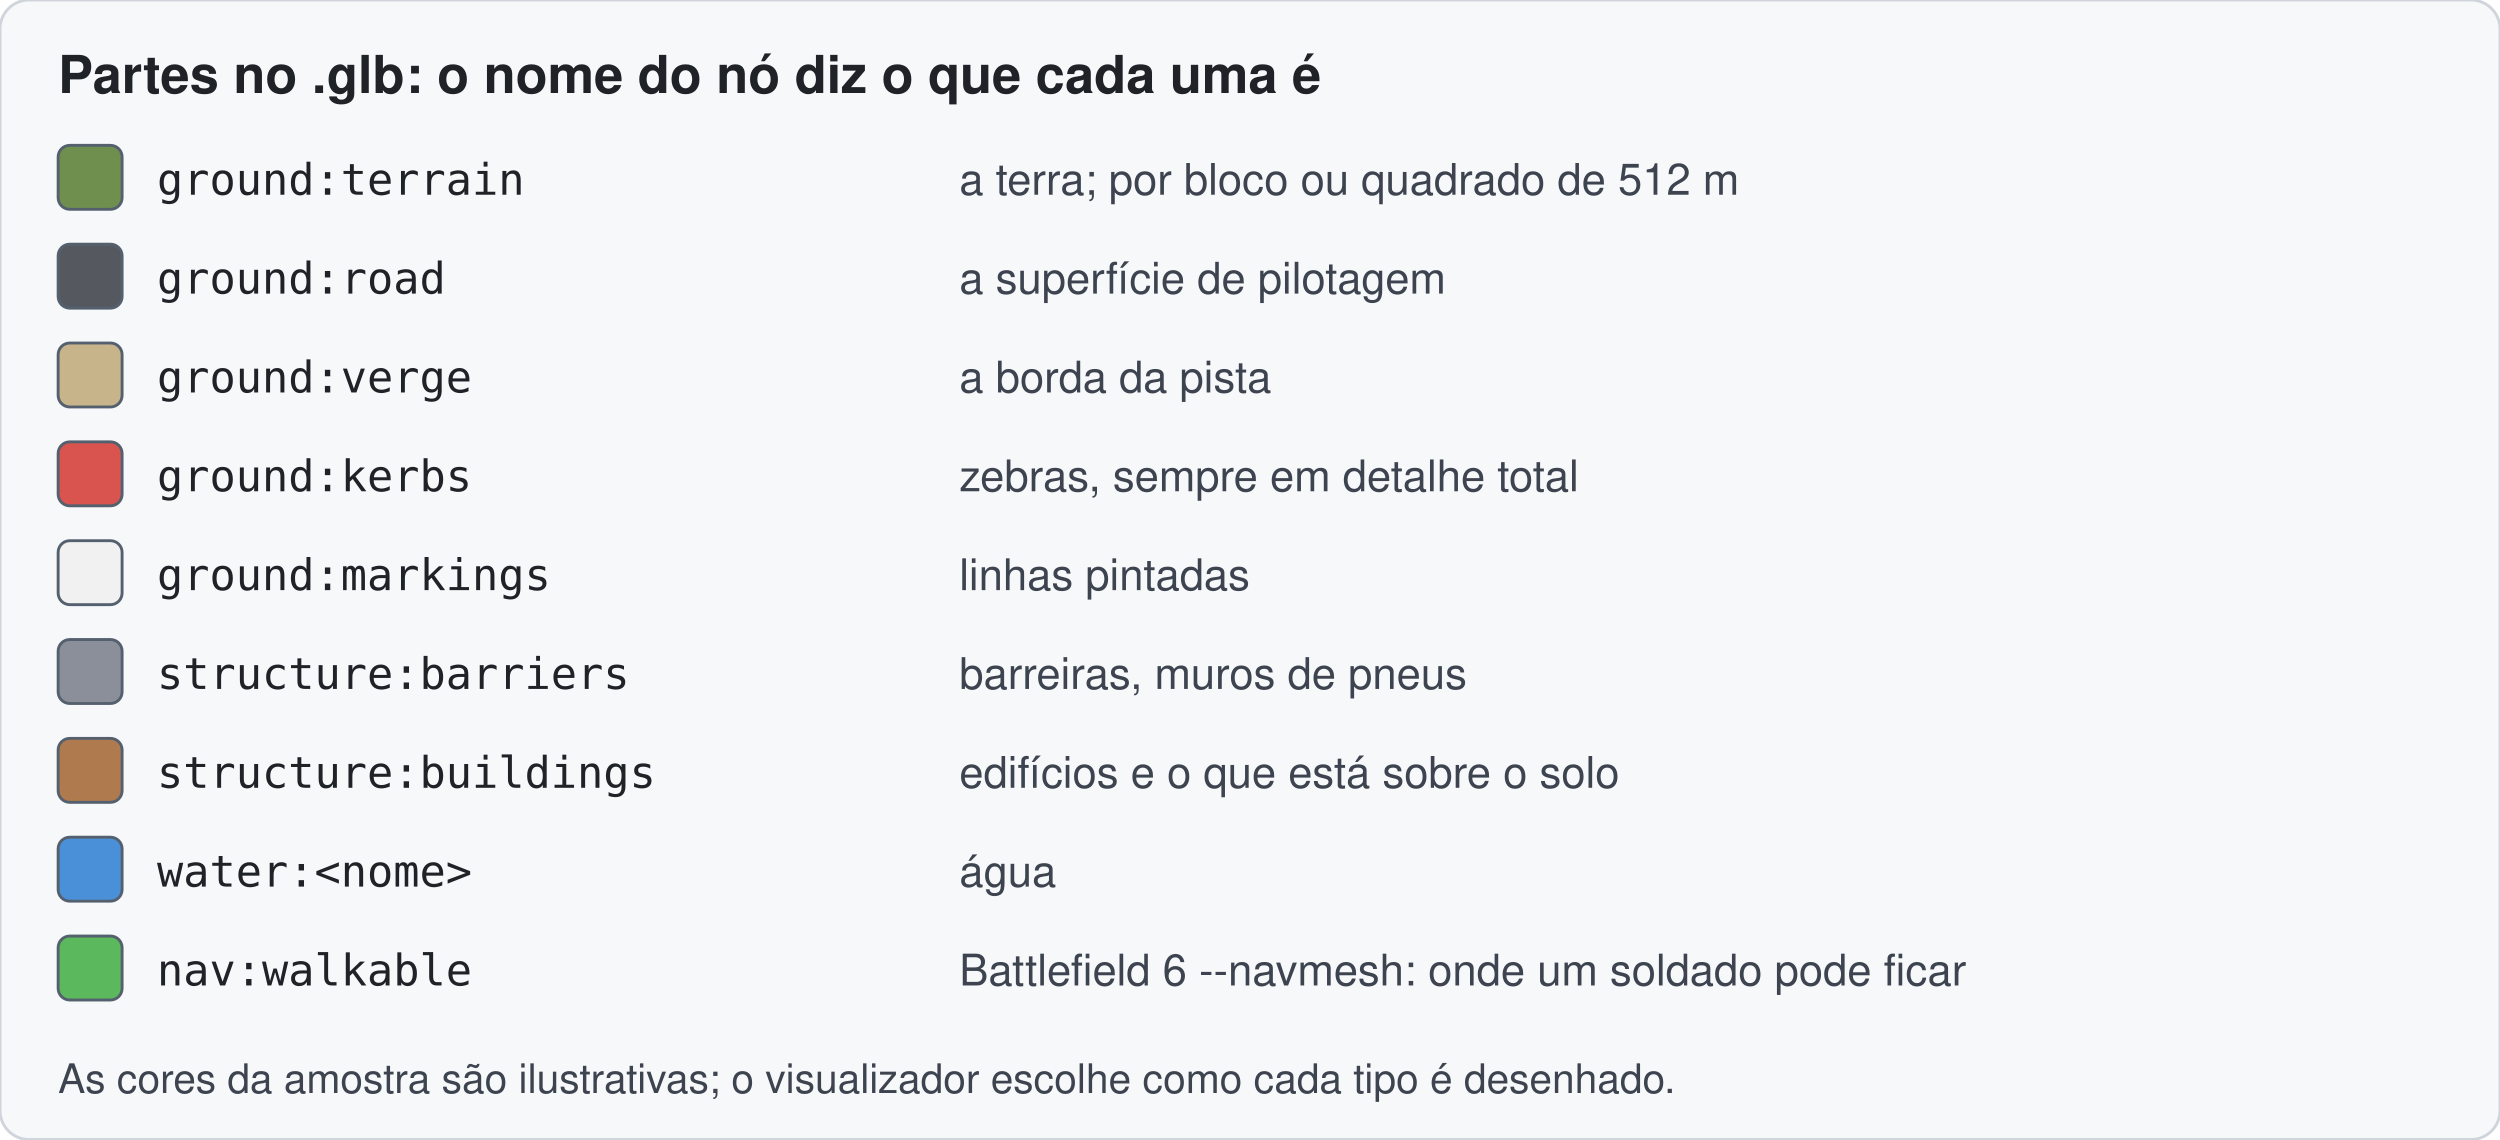
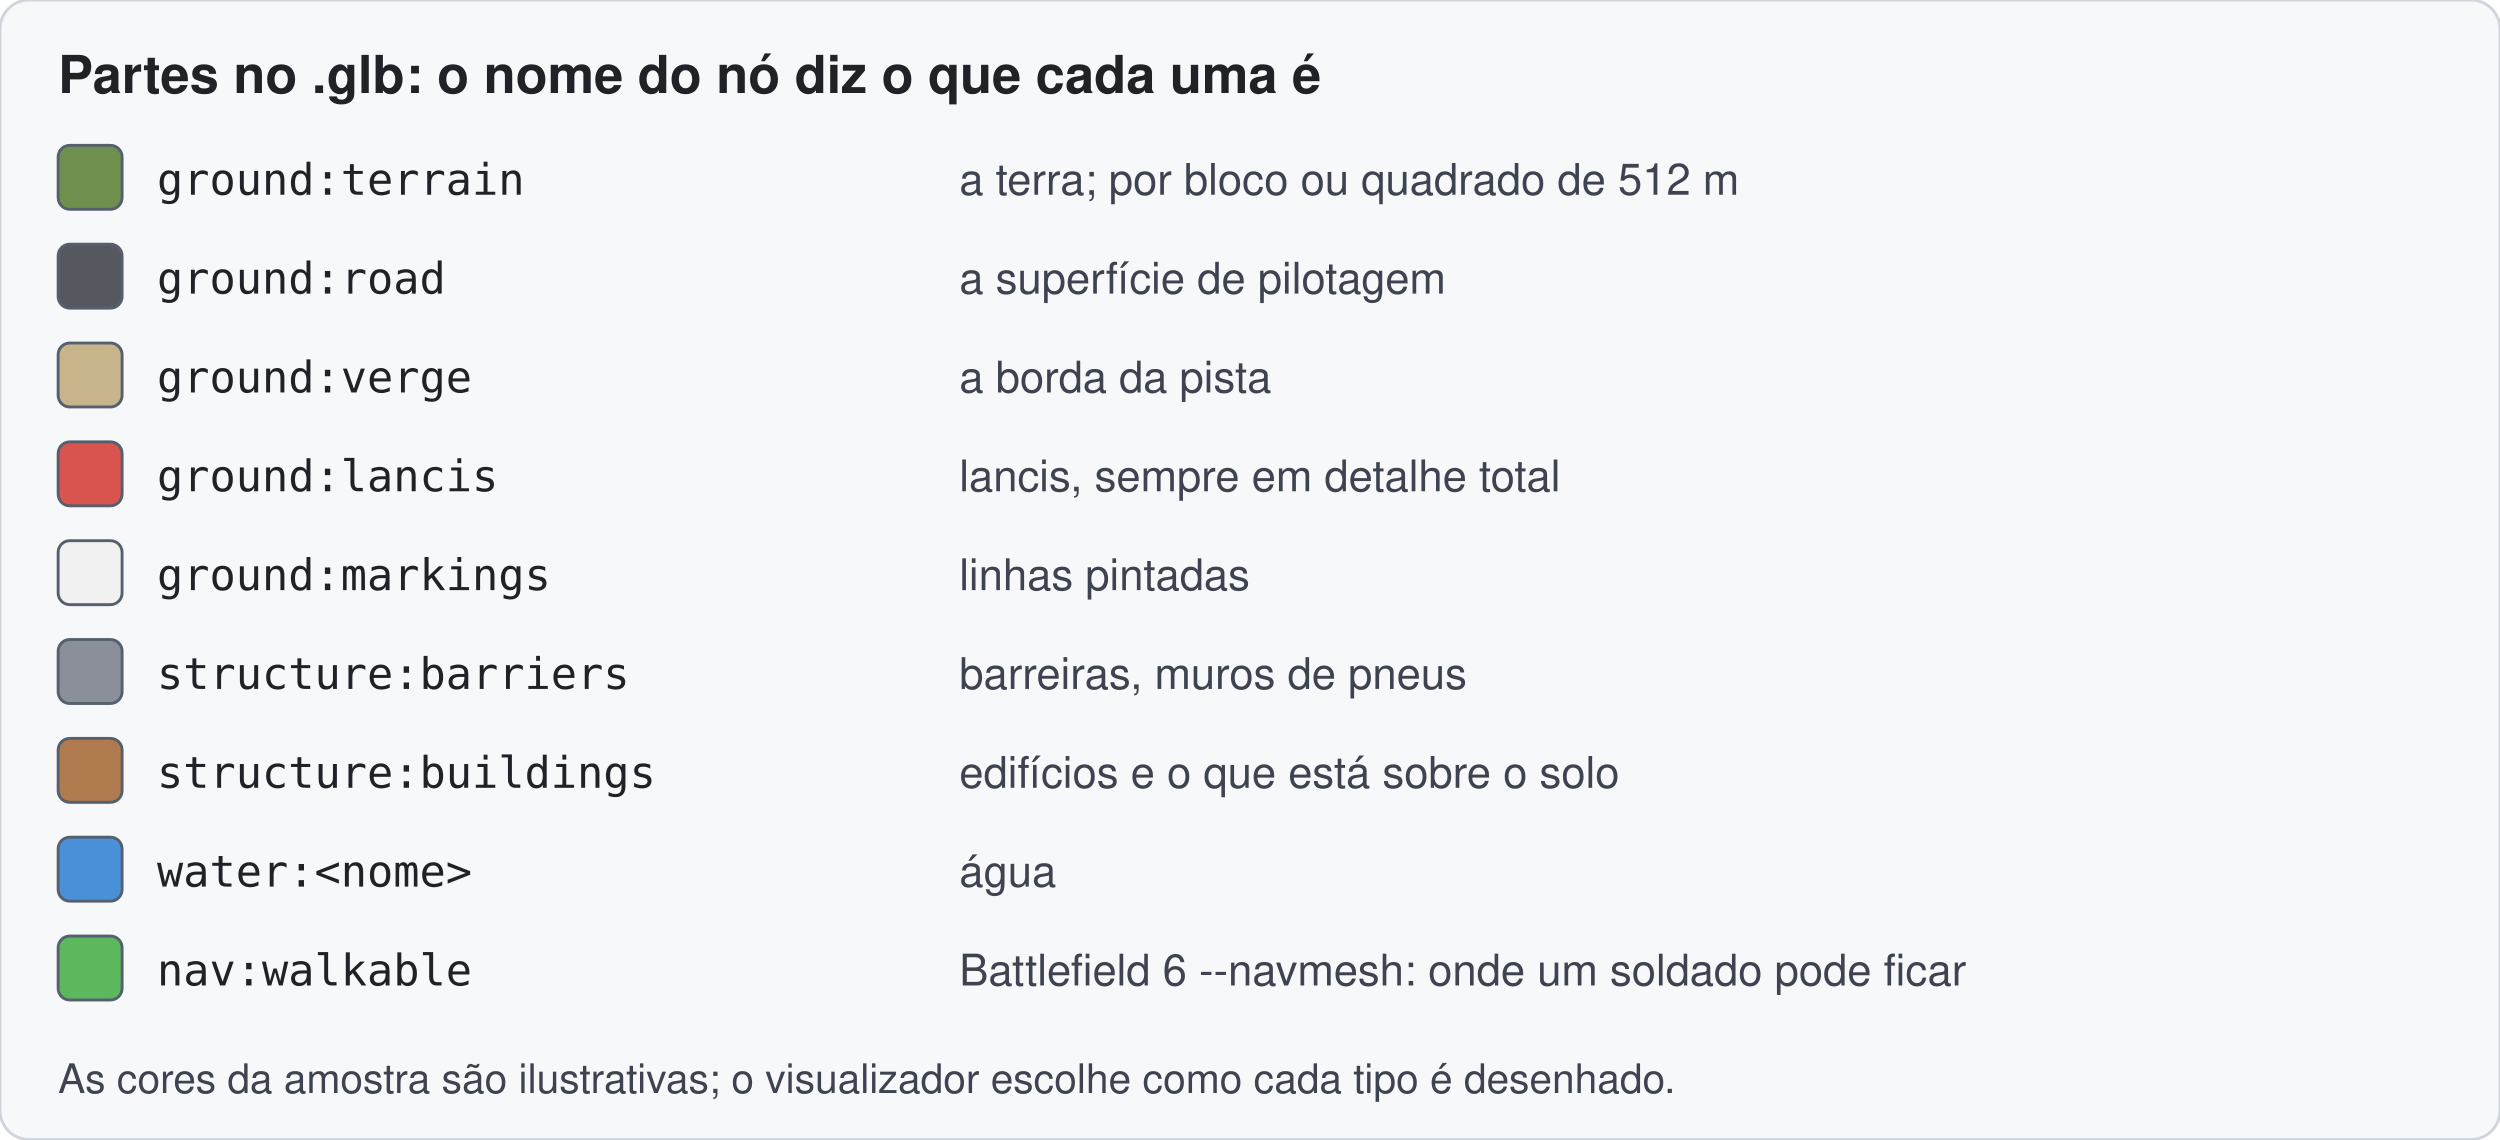
<svg xmlns="http://www.w3.org/2000/svg" width="860" height="392" viewBox="0 0 860 392" role="img" aria-label="Parts in the .glb: the node name says what each is">
  <rect width="860" height="392" rx="10" fill="#f7f8fa" stroke="#d0d4db" />
  <text x="20" y="32" font-family="Segoe UI,Helvetica,Arial,sans-serif" font-size="18" font-weight="600" fill="#1f2328" text-anchor="start">Partes no .glb: o nome do nó diz o que cada uma é</text>
  <rect x="20" y="50" width="22" height="22" rx="4" fill="#6f8f4e" stroke="#55606e" />
  <text x="54" y="67" font-family="Consolas,Menlo,DejaVu Sans Mono,monospace" font-size="15" fill="#1f2328">ground:terrain</text>
  <text x="330" y="67" font-family="Segoe UI,Helvetica,Arial,sans-serif" font-size="15" font-weight="400" fill="#3d4450" text-anchor="start">a terra; por bloco ou quadrado de 512 m</text>
  <rect x="20" y="84" width="22" height="22" rx="4" fill="#55595f" stroke="#55606e" />
  <text x="54" y="101" font-family="Consolas,Menlo,DejaVu Sans Mono,monospace" font-size="15" fill="#1f2328">ground:road</text>
  <text x="330" y="101" font-family="Segoe UI,Helvetica,Arial,sans-serif" font-size="15" font-weight="400" fill="#3d4450" text-anchor="start">a superfície de pilotagem</text>
  <rect x="20" y="118" width="22" height="22" rx="4" fill="#c8b48a" stroke="#55606e" />
  <text x="54" y="135" font-family="Consolas,Menlo,DejaVu Sans Mono,monospace" font-size="15" fill="#1f2328">ground:verge</text>
  <text x="330" y="135" font-family="Segoe UI,Helvetica,Arial,sans-serif" font-size="15" font-weight="400" fill="#3d4450" text-anchor="start">a borda da pista</text>
  <rect x="20" y="152" width="22" height="22" rx="4" fill="#d9534f" stroke="#55606e" />
-   <text x="54" y="169" font-family="Consolas,Menlo,DejaVu Sans Mono,monospace" font-size="15" fill="#1f2328">ground:kerbs</text>
-   <text x="330" y="169" font-family="Segoe UI,Helvetica,Arial,sans-serif" font-size="15" font-weight="400" fill="#3d4450" text-anchor="start">zebras, sempre em detalhe total</text>
+   <text x="54" y="169" font-family="Consolas,Menlo,DejaVu Sans Mono,monospace" font-size="15" fill="#1f2328">ground:lancis</text>
+   <text x="330" y="169" font-family="Segoe UI,Helvetica,Arial,sans-serif" font-size="15" font-weight="400" fill="#3d4450" text-anchor="start">lancis, sempre em detalhe total</text>
  <rect x="20" y="186" width="22" height="22" rx="4" fill="#f1f1f1" stroke="#55606e" />
  <text x="54" y="203" font-family="Consolas,Menlo,DejaVu Sans Mono,monospace" font-size="15" fill="#1f2328">ground:markings</text>
  <text x="330" y="203" font-family="Segoe UI,Helvetica,Arial,sans-serif" font-size="15" font-weight="400" fill="#3d4450" text-anchor="start">linhas pintadas</text>
  <rect x="20" y="220" width="22" height="22" rx="4" fill="#8a8f99" stroke="#55606e" />
  <text x="54" y="237" font-family="Consolas,Menlo,DejaVu Sans Mono,monospace" font-size="15" fill="#1f2328">structure:barriers</text>
  <text x="330" y="237" font-family="Segoe UI,Helvetica,Arial,sans-serif" font-size="15" font-weight="400" fill="#3d4450" text-anchor="start">barreiras, muros de pneus</text>
  <rect x="20" y="254" width="22" height="22" rx="4" fill="#b07a4f" stroke="#55606e" />
  <text x="54" y="271" font-family="Consolas,Menlo,DejaVu Sans Mono,monospace" font-size="15" fill="#1f2328">structure:buildings</text>
  <text x="330" y="271" font-family="Segoe UI,Helvetica,Arial,sans-serif" font-size="15" font-weight="400" fill="#3d4450" text-anchor="start">edifícios e o que está sobre o solo</text>
  <rect x="20" y="288" width="22" height="22" rx="4" fill="#4a90d9" stroke="#55606e" />
  <text x="54" y="305" font-family="Consolas,Menlo,DejaVu Sans Mono,monospace" font-size="15" fill="#1f2328">water:&lt;nome&gt;</text>
  <text x="330" y="305" font-family="Segoe UI,Helvetica,Arial,sans-serif" font-size="15" font-weight="400" fill="#3d4450" text-anchor="start">água</text>
  <rect x="20" y="322" width="22" height="22" rx="4" fill="#5cb85c" stroke="#55606e" />
  <text x="54" y="339" font-family="Consolas,Menlo,DejaVu Sans Mono,monospace" font-size="15" fill="#1f2328">nav:walkable</text>
  <text x="330" y="339" font-family="Segoe UI,Helvetica,Arial,sans-serif" font-size="15" font-weight="400" fill="#3d4450" text-anchor="start">Battlefield 6 --navmesh: onde um soldado pode ficar</text>
  <text x="20" y="376" font-family="Segoe UI,Helvetica,Arial,sans-serif" font-size="14" font-weight="400" fill="#3d4450" text-anchor="start">As cores da amostra são ilustrativas; o visualizador escolhe como cada tipo é desenhado.</text>
</svg>
